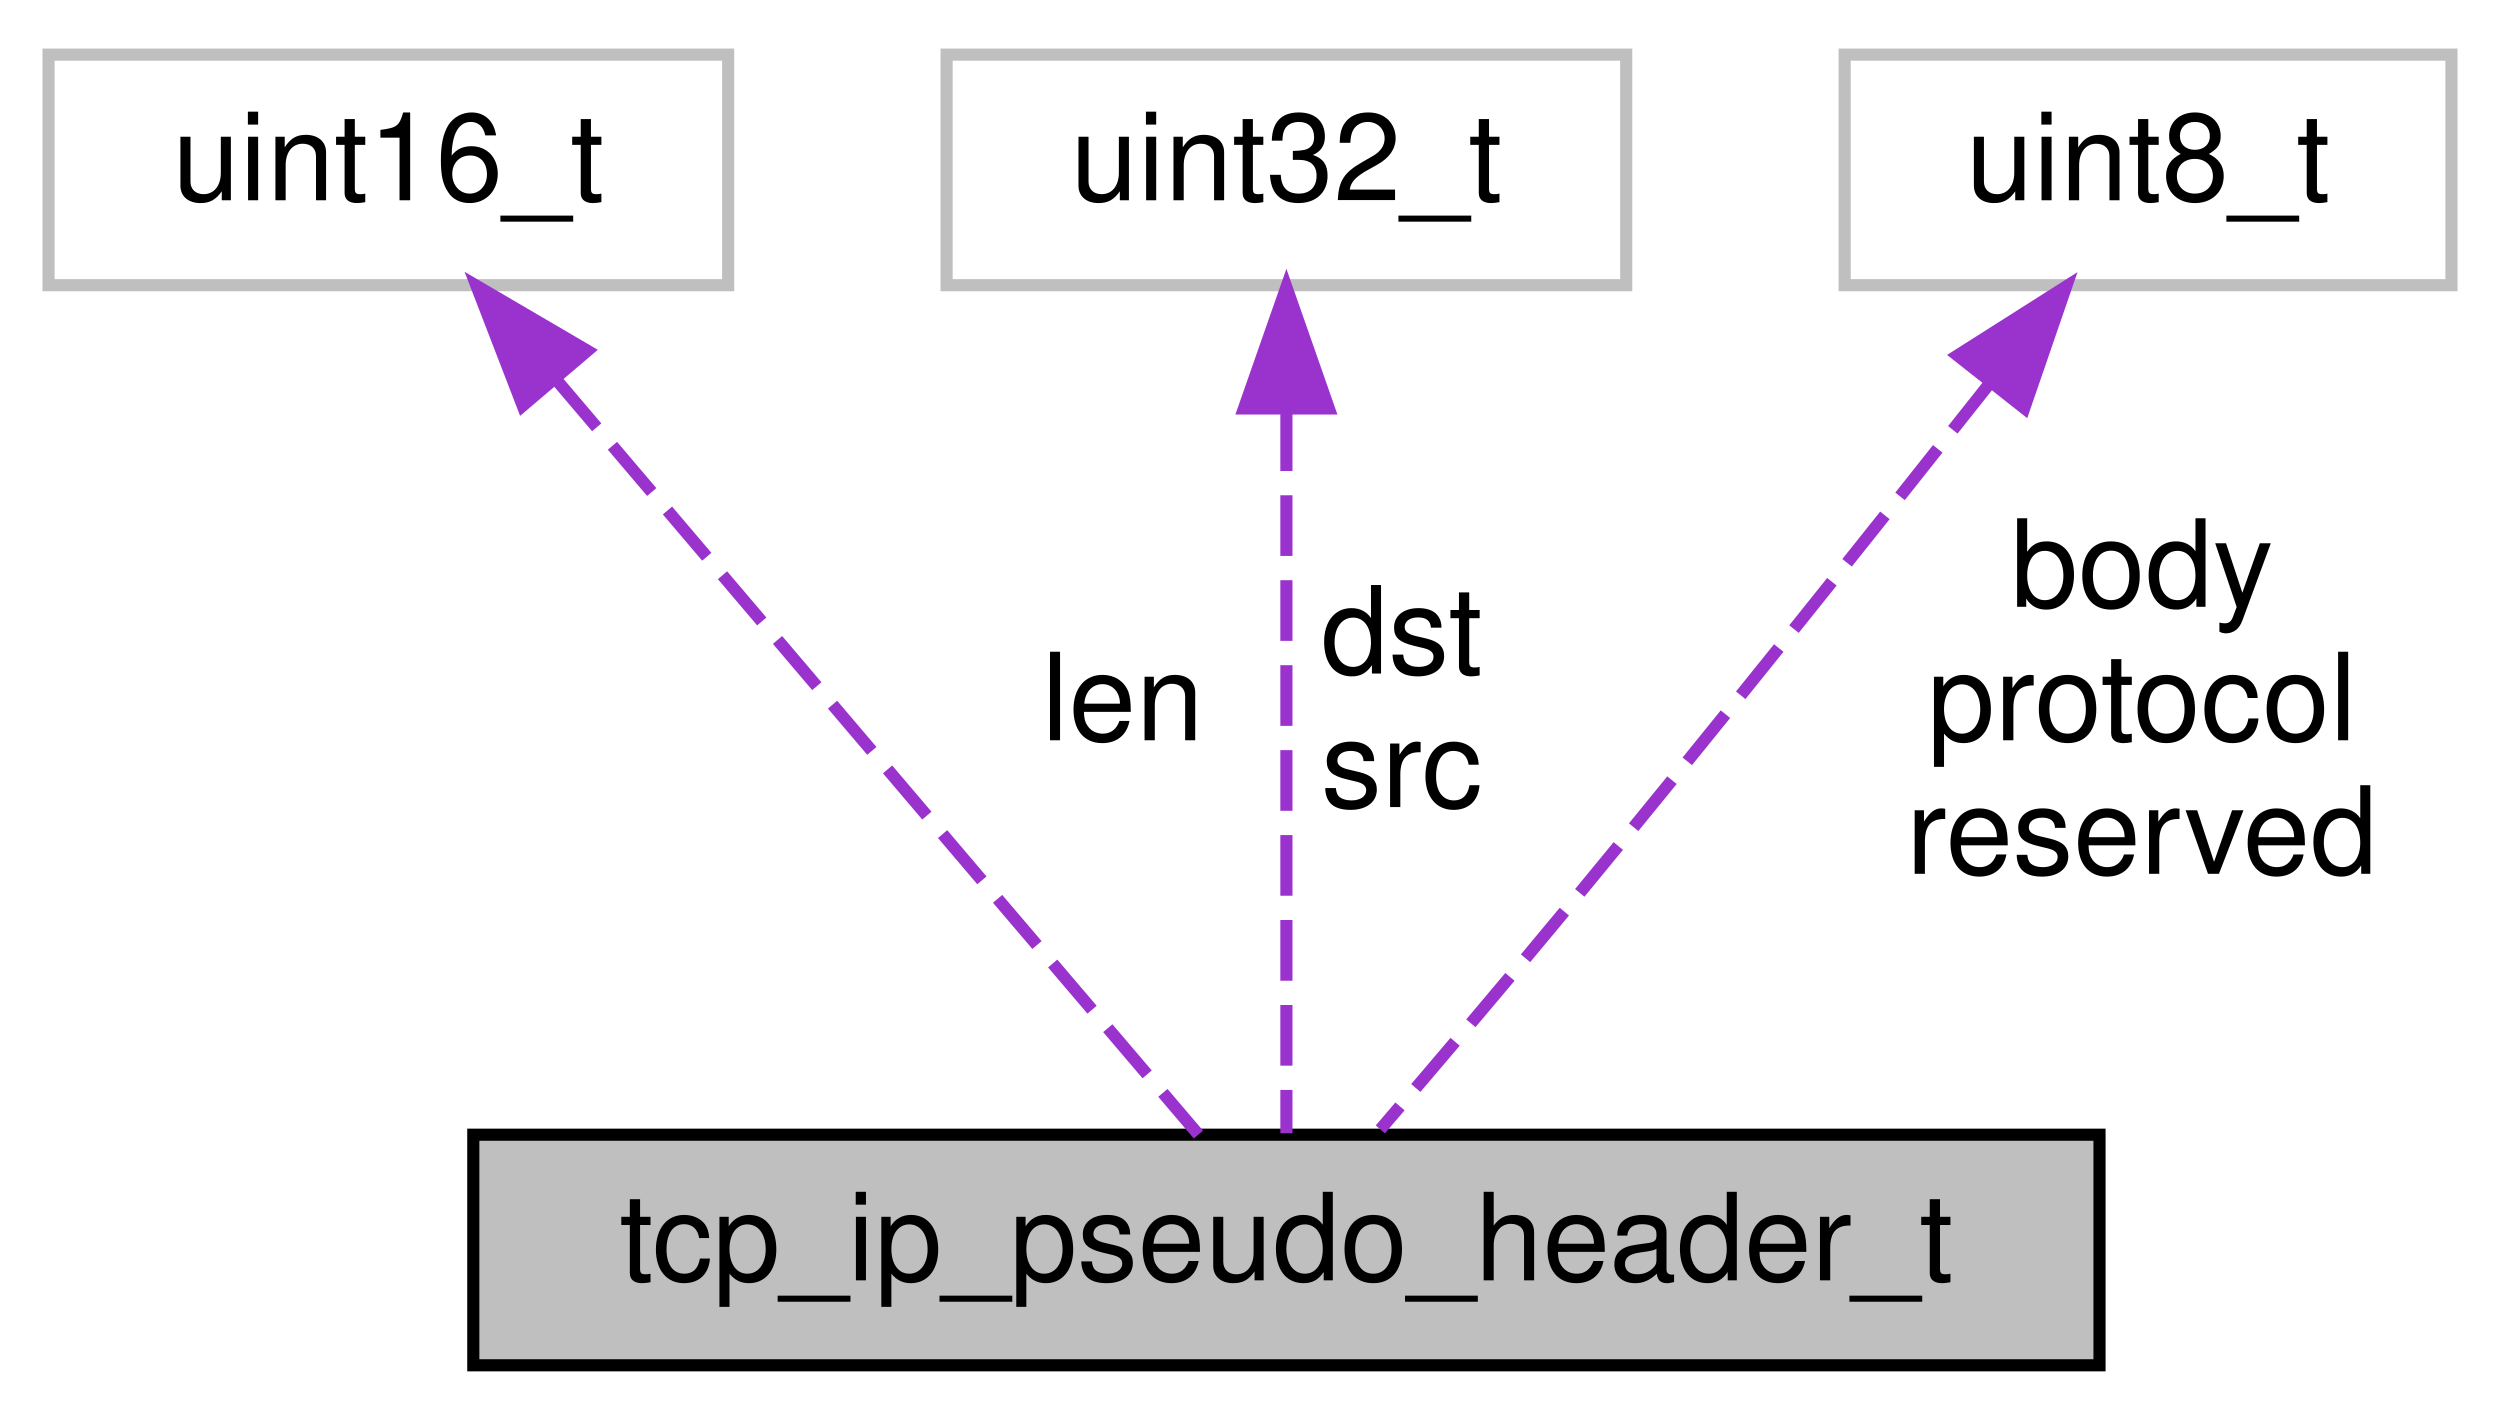
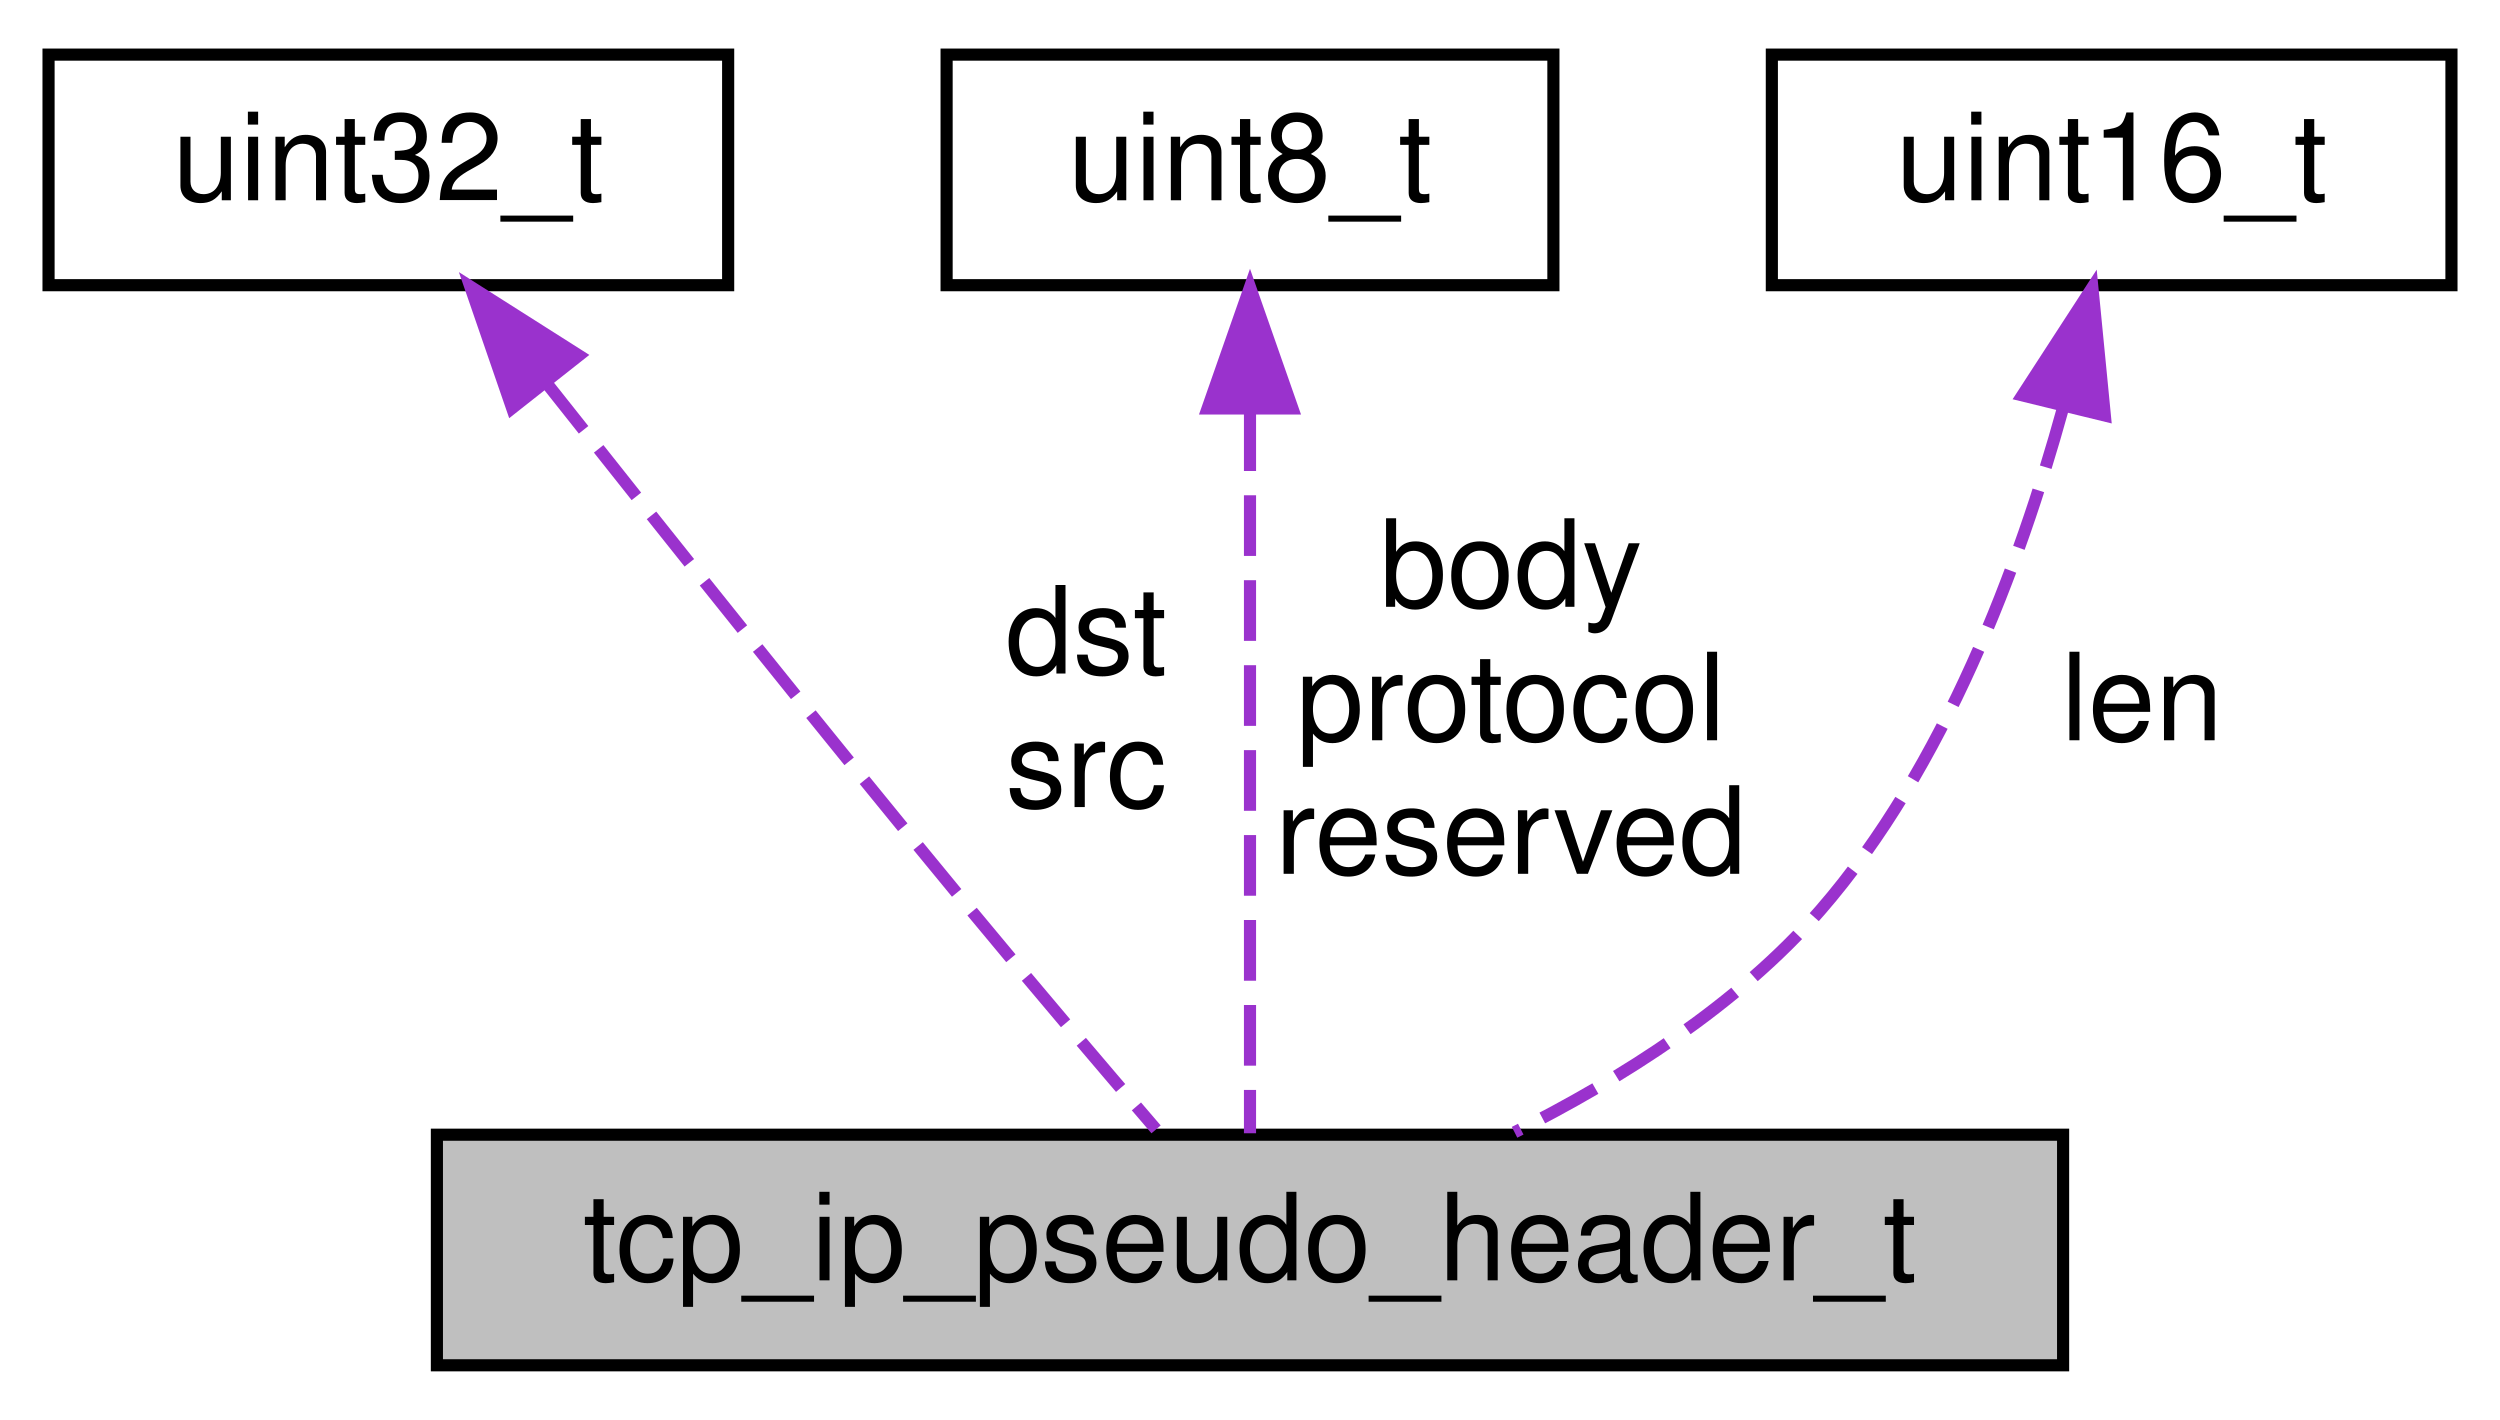
<svg xmlns="http://www.w3.org/2000/svg" xmlns:xlink="http://www.w3.org/1999/xlink" width="206pt" height="117pt" viewBox="0.00 0.00 206.00 117.00">
  <g id="graph0" class="graph" transform="scale(1 1) rotate(0) translate(4 113)">
    <g id="node1" class="node">
      <g id="a_node1">
        <a xlink:title=" ">
-           <polygon fill="#bfbfbf" stroke="black" points="35,-0.5 35,-19.5 169,-19.5 169,-0.5 35,-0.5" />
-           <text text-anchor="middle" x="102" y="-7.5" font-family="Helvetica,sans-Serif" font-size="10.00">tcp_ip_pseudo_header_t</text>
+           <polygon fill="#bfbfbf" stroke="black" points="32,-0.5 32,-19.5 166,-19.5 166,-0.5 32,-0.5" />
+           <text text-anchor="middle" x="99" y="-7.5" font-family="Helvetica,sans-Serif" font-size="10.00">tcp_ip_pseudo_header_t</text>
        </a>
      </g>
    </g>
    <g id="node2" class="node">
      <g id="a_node2">
        <a xlink:title=" ">
-           <polygon fill="none" stroke="#bfbfbf" points="0,-89.5 0,-108.5 56,-108.5 56,-89.5 0,-89.5" />
-           <text text-anchor="middle" x="28" y="-96.5" font-family="Helvetica,sans-Serif" font-size="10.00">uint16_t</text>
+           <polygon fill="none" stroke="black" points="0,-89.5 0,-108.5 56,-108.5 56,-89.5 0,-89.5" />
+           <text text-anchor="middle" x="28" y="-96.5" font-family="Helvetica,sans-Serif" font-size="10.00">uint32_t</text>
        </a>
      </g>
    </g>
    <g id="edge1" class="edge">
-       <path fill="none" stroke="#9a32cd" stroke-dasharray="5,2" d="M41.93,-81.6C52.18,-69.54 66.45,-52.75 79,-38 84.27,-31.81 90.22,-24.82 94.75,-19.51" />
-       <polygon fill="#9a32cd" stroke="#9a32cd" points="39.07,-79.57 35.26,-89.45 44.4,-84.1 39.07,-79.57" />
-       <text text-anchor="middle" x="88.5" y="-52" font-family="Helvetica,sans-Serif" font-size="10.00"> len</text>
+       <path fill="none" stroke="#9a32cd" stroke-dasharray="5,2" d="M40.98,-81.5C50.56,-69.38 63.97,-52.57 76,-38 81.02,-31.92 86.77,-25.17 91.26,-19.94" />
+       <polygon fill="#9a32cd" stroke="#9a32cd" points="38.2,-79.37 34.75,-89.39 43.7,-83.71 38.2,-79.37" />
+       <text text-anchor="middle" x="85.5" y="-57.5" font-family="Helvetica,sans-Serif" font-size="10.00"> dst</text>
+       <text text-anchor="middle" x="85.5" y="-46.5" font-family="Helvetica,sans-Serif" font-size="10.00">src</text>
    </g>
    <g id="node3" class="node">
      <g id="a_node3">
        <a xlink:title=" ">
-           <polygon fill="none" stroke="#bfbfbf" points="74,-89.5 74,-108.5 130,-108.5 130,-89.5 74,-89.5" />
-           <text text-anchor="middle" x="102" y="-96.5" font-family="Helvetica,sans-Serif" font-size="10.00">uint32_t</text>
+           <polygon fill="none" stroke="black" points="74,-89.5 74,-108.5 124,-108.5 124,-89.5 74,-89.5" />
+           <text text-anchor="middle" x="99" y="-96.5" font-family="Helvetica,sans-Serif" font-size="10.00">uint8_t</text>
        </a>
      </g>
    </g>
    <g id="edge2" class="edge">
-       <path fill="none" stroke="#9a32cd" stroke-dasharray="5,2" d="M102,-79.19C102,-60.74 102,-33.41 102,-19.62" />
-       <polygon fill="#9a32cd" stroke="#9a32cd" points="98.5,-79.34 102,-89.34 105.5,-79.34 98.5,-79.34" />
-       <text text-anchor="middle" x="111.5" y="-57.5" font-family="Helvetica,sans-Serif" font-size="10.00"> dst</text>
-       <text text-anchor="middle" x="111.5" y="-46.5" font-family="Helvetica,sans-Serif" font-size="10.00">src</text>
+       <path fill="none" stroke="#9a32cd" stroke-dasharray="5,2" d="M99,-79.19C99,-60.74 99,-33.41 99,-19.62" />
+       <polygon fill="#9a32cd" stroke="#9a32cd" points="95.5,-79.34 99,-89.34 102.5,-79.34 95.5,-79.34" />
+       <text text-anchor="middle" x="120.5" y="-63" font-family="Helvetica,sans-Serif" font-size="10.00"> body</text>
+       <text text-anchor="middle" x="120.5" y="-52" font-family="Helvetica,sans-Serif" font-size="10.00">protocol</text>
+       <text text-anchor="middle" x="120.5" y="-41" font-family="Helvetica,sans-Serif" font-size="10.00">reserved</text>
    </g>
    <g id="node4" class="node">
      <g id="a_node4">
        <a xlink:title=" ">
-           <polygon fill="none" stroke="#bfbfbf" points="148,-89.5 148,-108.5 198,-108.5 198,-89.5 148,-89.5" />
-           <text text-anchor="middle" x="173" y="-96.5" font-family="Helvetica,sans-Serif" font-size="10.00">uint8_t</text>
+           <polygon fill="none" stroke="black" points="142,-89.5 142,-108.5 198,-108.5 198,-89.5 142,-89.5" />
+           <text text-anchor="middle" x="170" y="-96.5" font-family="Helvetica,sans-Serif" font-size="10.00">uint16_t</text>
        </a>
      </g>
    </g>
    <g id="edge3" class="edge">
-       <path fill="none" stroke="#9a32cd" stroke-dasharray="5,2" d="M160.02,-81.5C150.44,-69.38 137.03,-52.57 125,-38 119.98,-31.92 114.23,-25.17 109.74,-19.94" />
-       <polygon fill="#9a32cd" stroke="#9a32cd" points="157.3,-83.71 166.25,-89.39 162.8,-79.37 157.3,-83.71" />
-       <text text-anchor="middle" x="172.5" y="-63" font-family="Helvetica,sans-Serif" font-size="10.00"> body</text>
-       <text text-anchor="middle" x="172.5" y="-52" font-family="Helvetica,sans-Serif" font-size="10.00">protocol</text>
-       <text text-anchor="middle" x="172.5" y="-41" font-family="Helvetica,sans-Serif" font-size="10.00">reserved</text>
+       <path fill="none" stroke="#9a32cd" stroke-dasharray="5,2" d="M165.97,-79.3C162.44,-66.51 156.24,-49.79 146,-38 139.21,-30.18 129.58,-24.1 120.8,-19.7" />
+       <polygon fill="#9a32cd" stroke="#9a32cd" points="162.64,-80.42 168.41,-89.31 169.44,-78.76 162.64,-80.42" />
+       <text text-anchor="middle" x="172.5" y="-52" font-family="Helvetica,sans-Serif" font-size="10.00"> len</text>
    </g>
  </g>
</svg>
